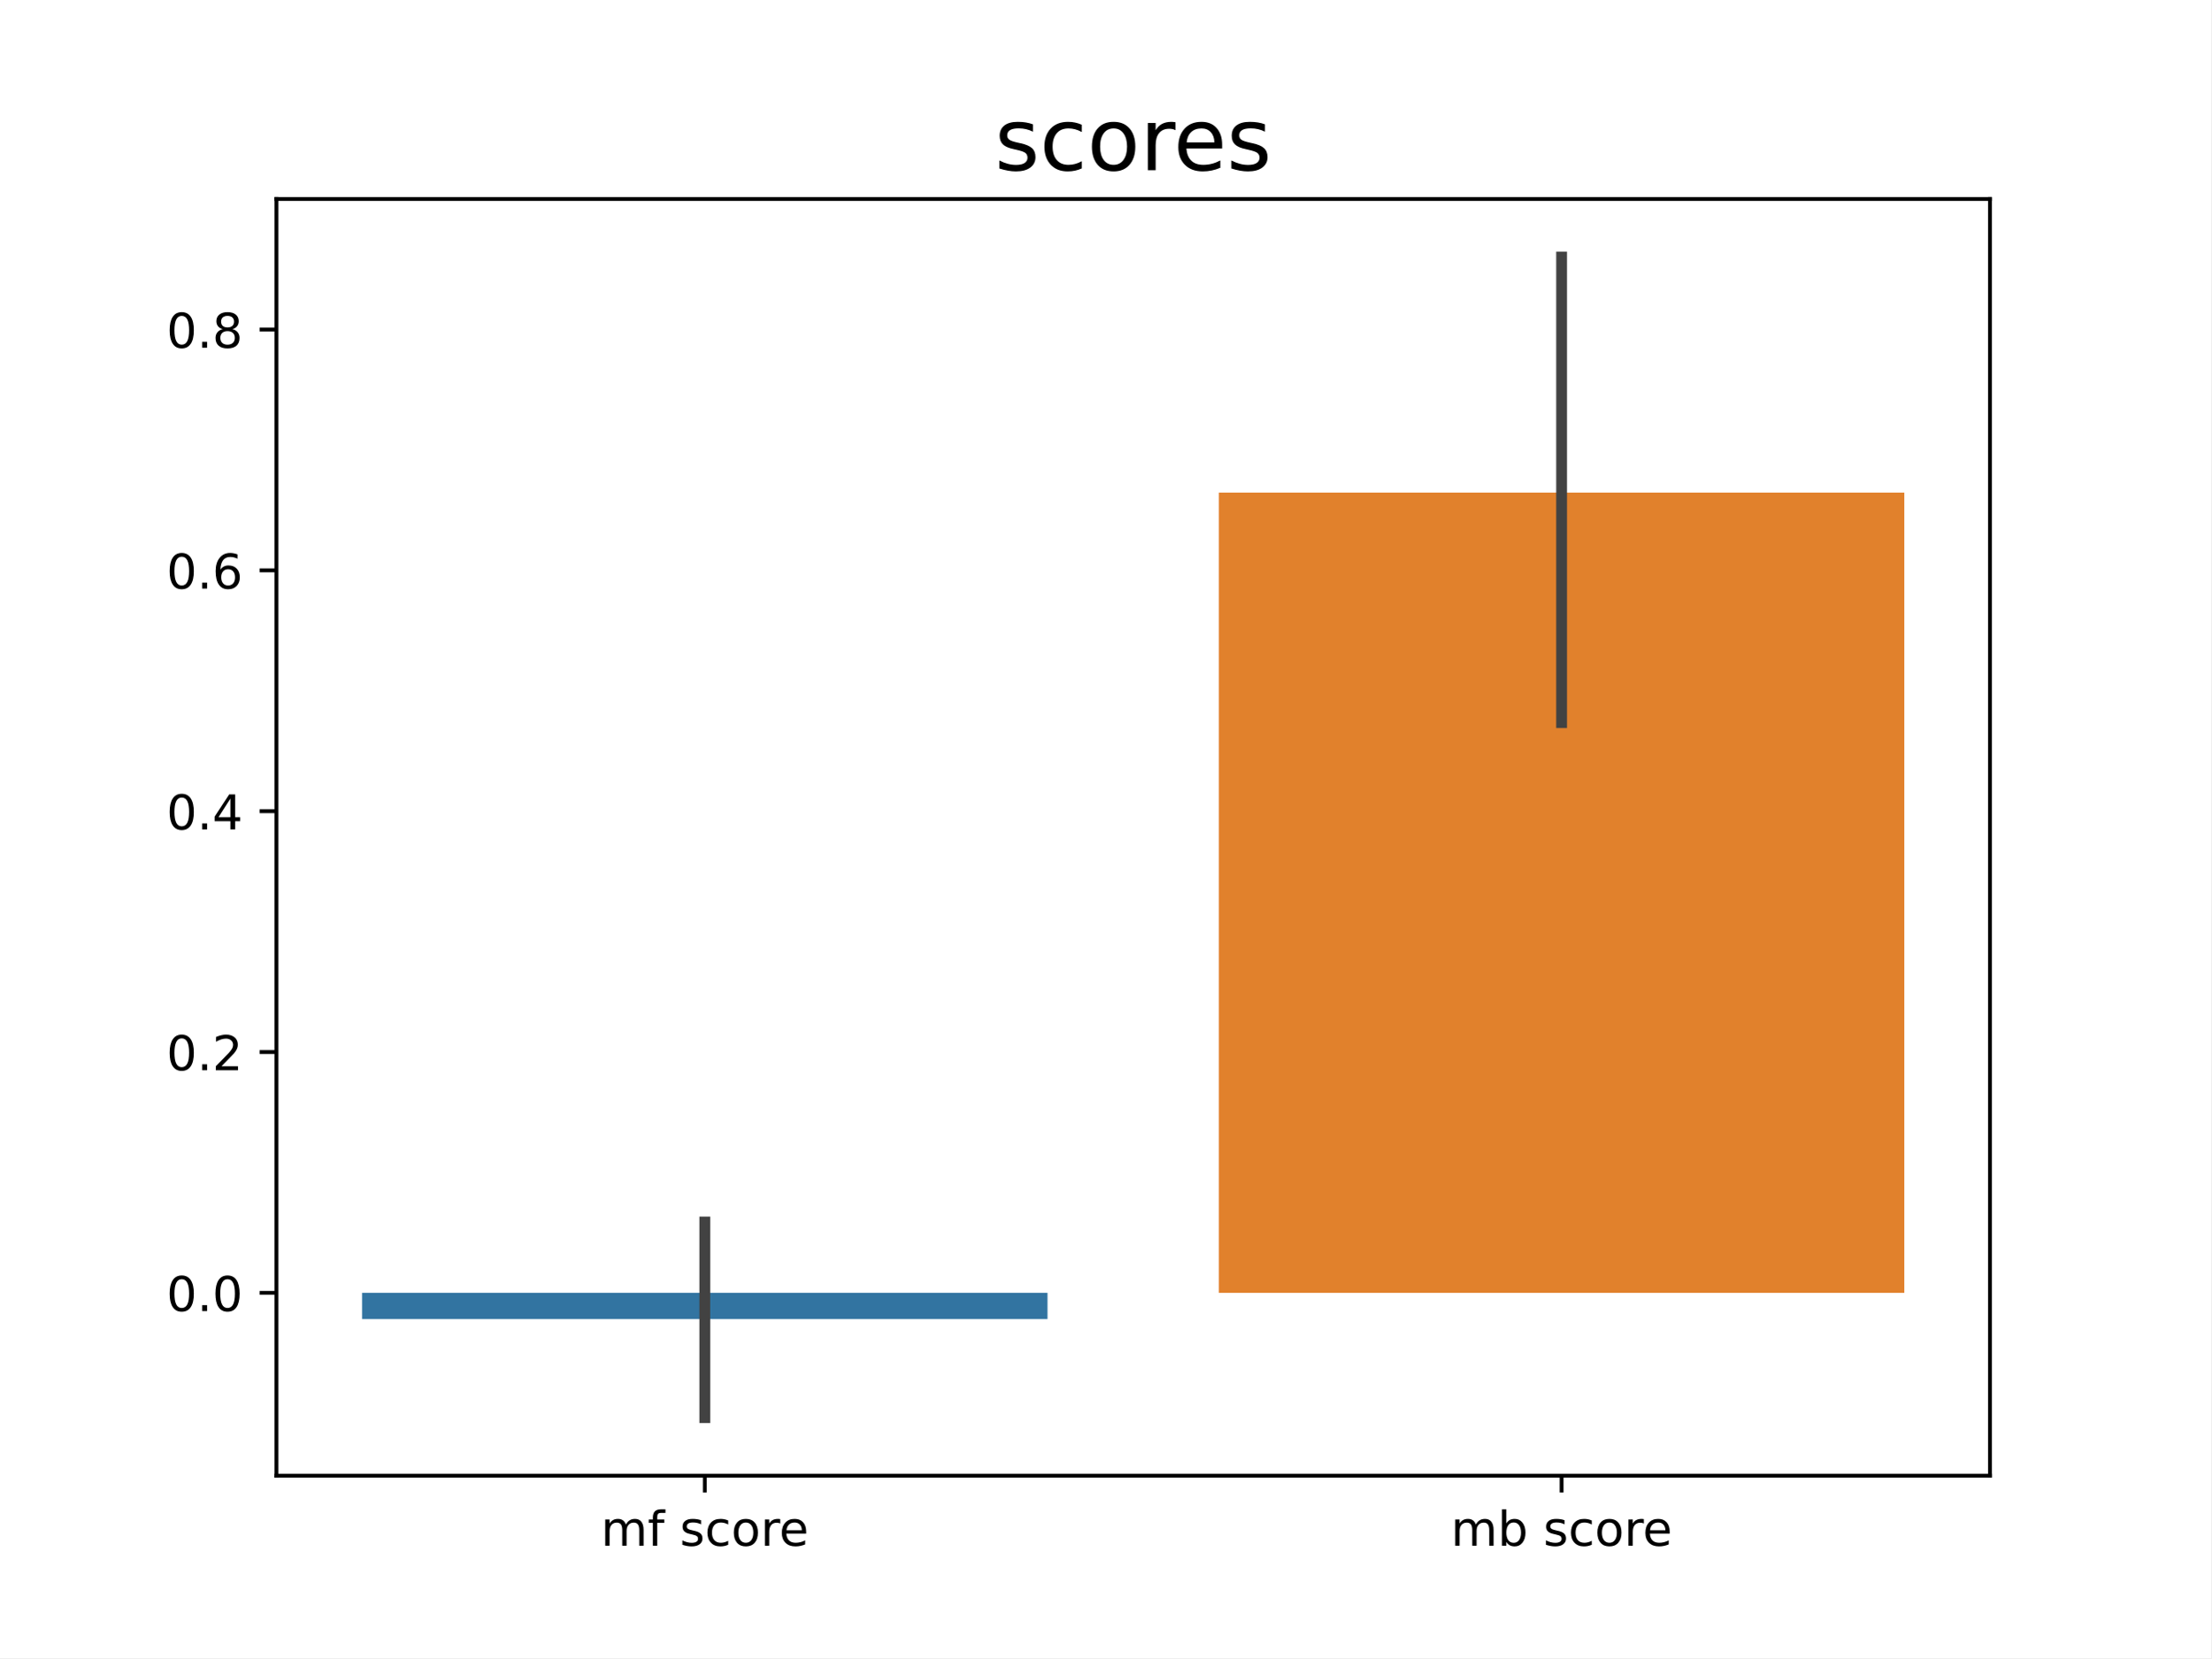
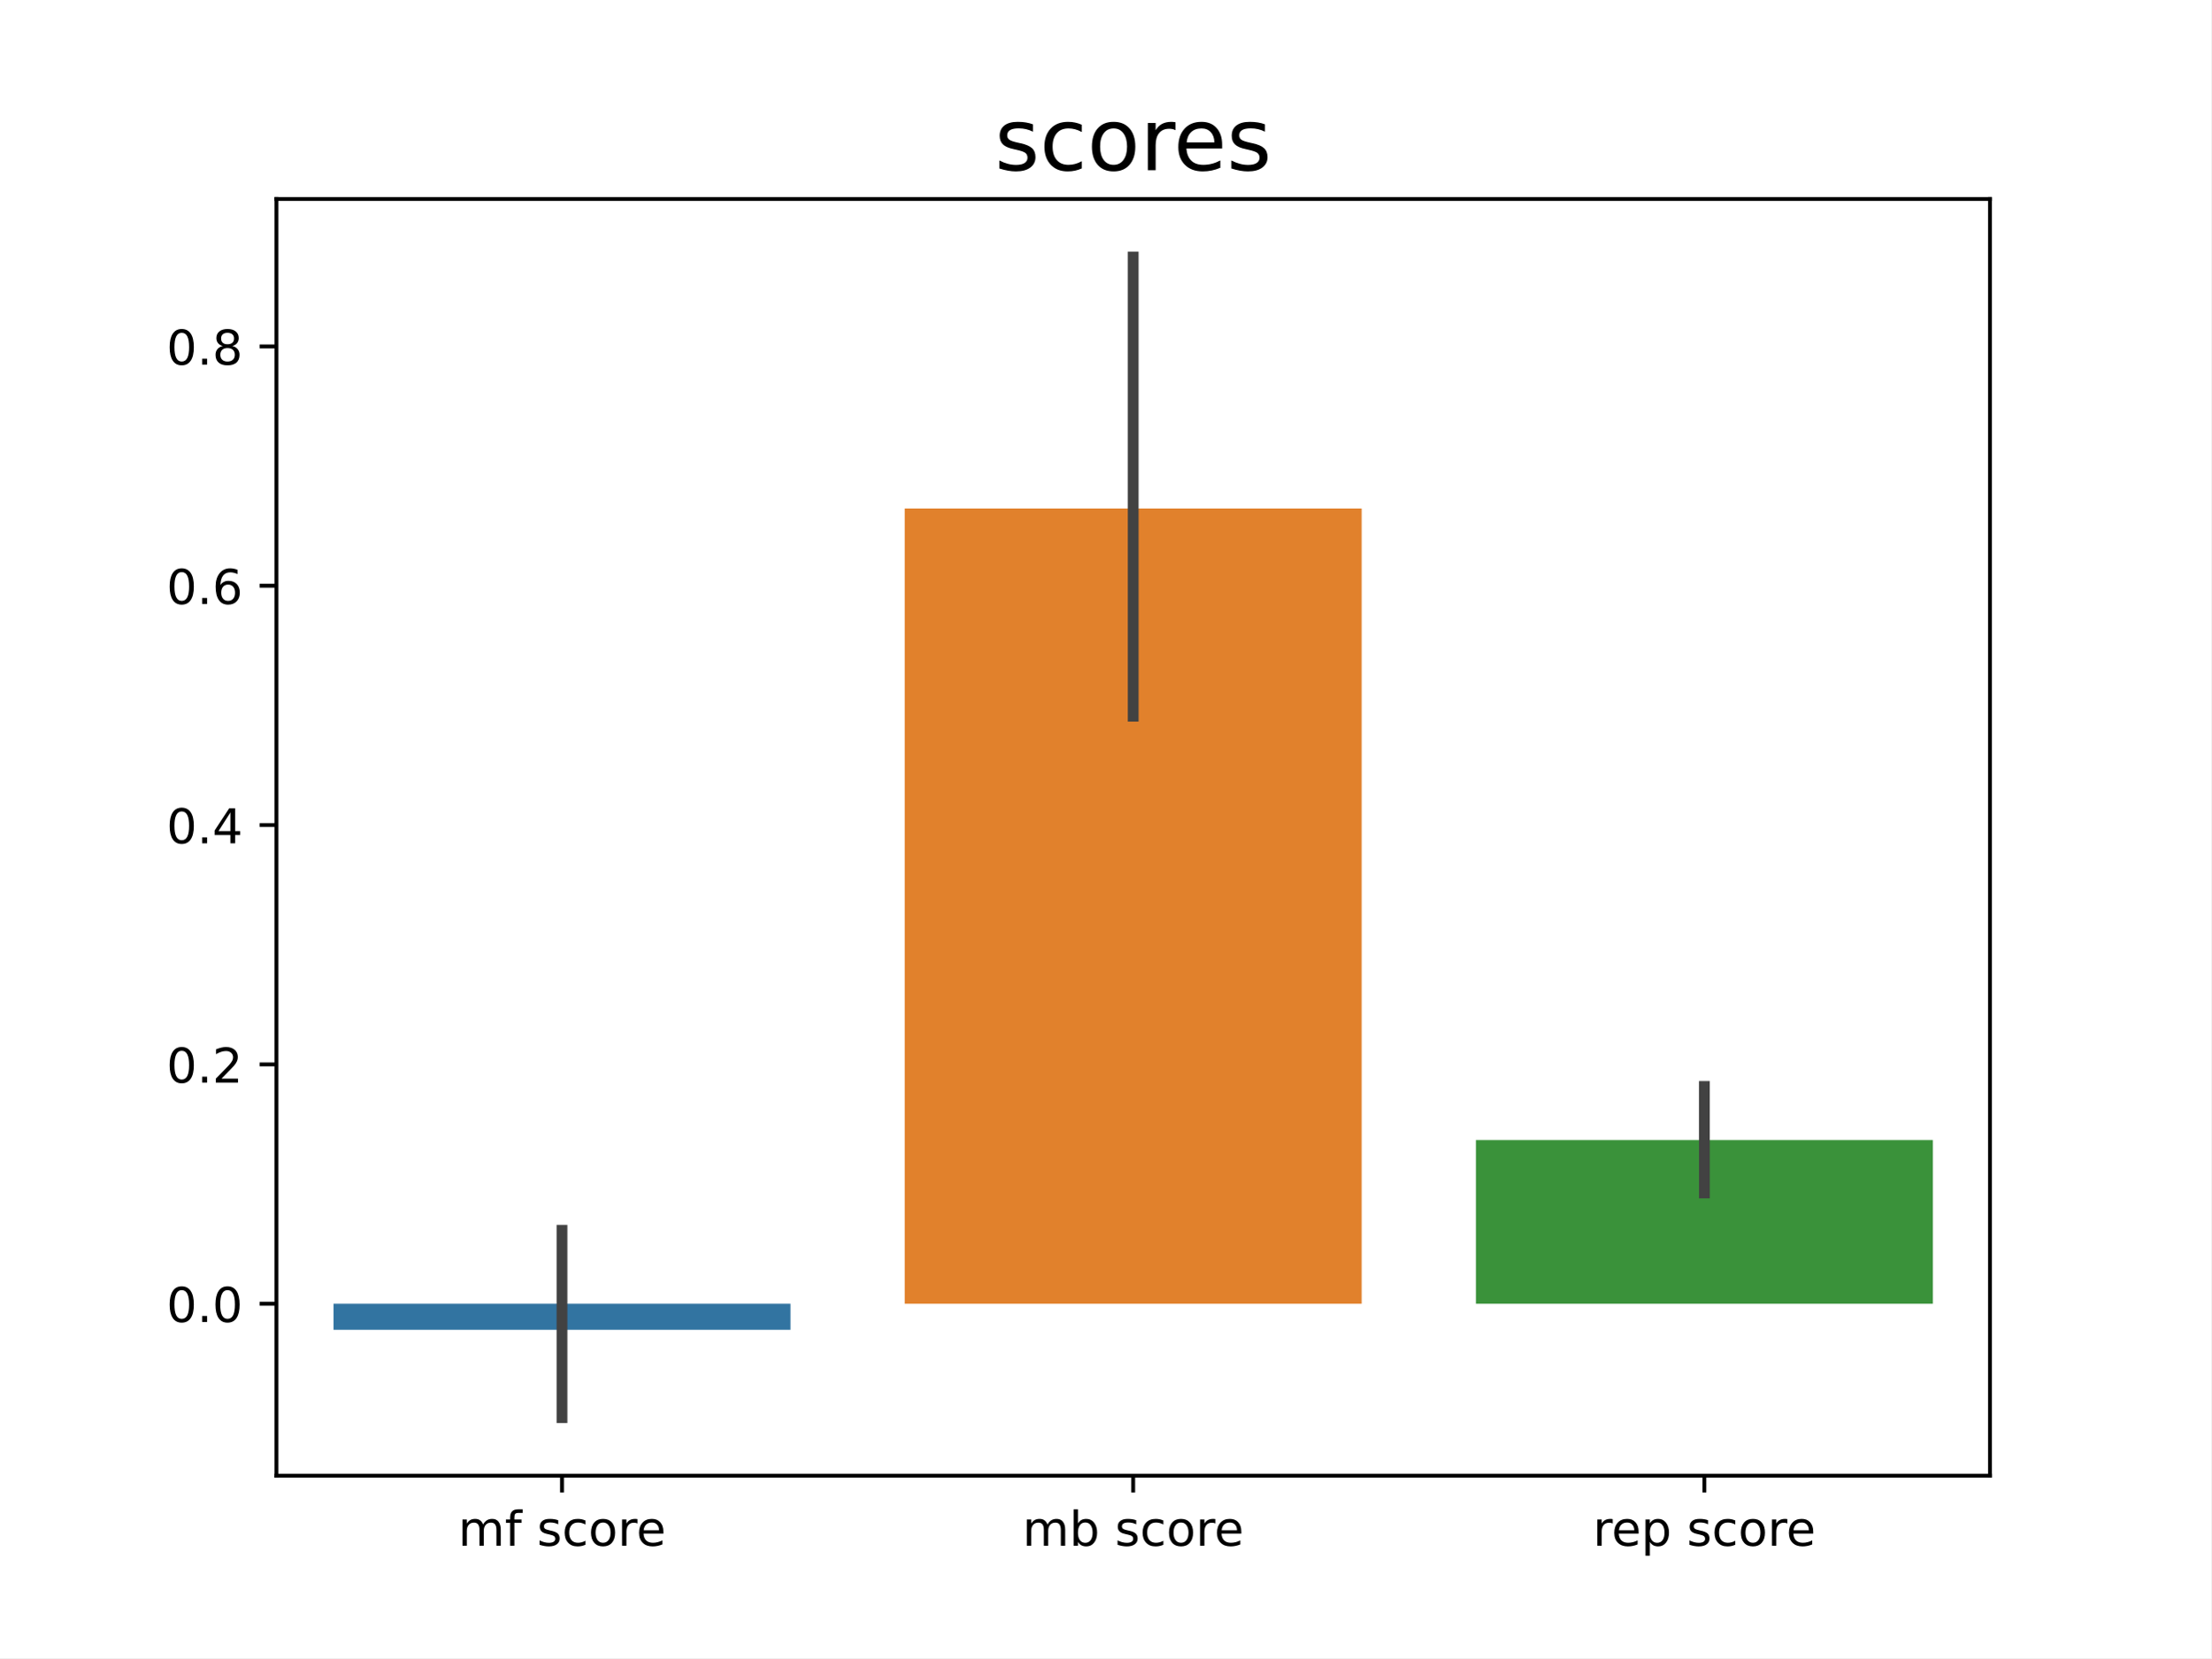
<svg xmlns="http://www.w3.org/2000/svg" xmlns:xlink="http://www.w3.org/1999/xlink" width="460.8pt" height="345.6pt" viewBox="0 0 460.8 345.6" version="1.1">
  <defs>
    <style type="text/css">*{stroke-linejoin: round; stroke-linecap: butt}</style>
  </defs>
  <g id="figure_1">
    <g id="patch_1">
      <path d="M 0 345.6  L 460.8 345.6  L 460.8 0  L 0 0  z " style="fill: #ffffff" />
    </g>
    <g id="axes_1">
      <g id="patch_2">
        <path d="M 57.6 307.584  L 414.72 307.584  L 414.72 41.472  L 57.6 41.472  z " style="fill: #ffffff" />
      </g>
      <g id="patch_3">
-         <path d="M 75.456 269.471  L 218.304 269.471  L 218.304 274.933  L 75.456 274.933  z " clip-path="url(#pe29f1e1760)" style="fill: #3274a1" />
+         <path d="M 69.504 271.743  L 164.736 271.743  L 164.736 277.171  L 69.504 277.171  z " clip-path="url(#pf7c14a224b)" style="fill: #3274a1" />
      </g>
      <g id="patch_4">
-         <path d="M 254.016 269.471  L 396.864 269.471  L 396.864 102.675  L 254.016 102.675  z " clip-path="url(#pe29f1e1760)" style="fill: #e1812c" />
+         <path d="M 188.544 271.743  L 283.776 271.743  L 283.776 105.983  L 188.544 105.983  z " clip-path="url(#pf7c14a224b)" style="fill: #e1812c" />
+       </g>
+       <g id="patch_5">
+         <path d="M 307.584 271.743  L 402.816 271.743  L 402.816 237.629  L 307.584 237.629  z " clip-path="url(#pf7c14a224b)" style="fill: #3a923a" />
      </g>
      <g id="matplotlib.axis_1">
        <g id="xtick_1">
          <g id="line2d_1">
            <defs>
-               <path id="m7812852e44" d="M 0 0  L 0 3.5  " style="stroke: #000000; stroke-width: 0.8" />
+               <path id="mbe63ff1251" d="M 0 0  L 0 3.5  " style="stroke: #000000; stroke-width: 0.8" />
            </defs>
            <g>
-               <use xlink:href="#m7812852e44" x="146.88" y="307.584" style="stroke: #000000; stroke-width: 0.8" />
+               <use xlink:href="#mbe63ff1251" x="117.12" y="307.584" style="stroke: #000000; stroke-width: 0.8" />
            </g>
          </g>
          <g id="text_1">
-             <g transform="translate(125.2277 322.1824) scale(0.1 -0.1)">
+             <g transform="translate(95.46766 322.1824) scale(0.1 -0.1)">
              <defs>
                <path id="DejaVuSans-6d" d="M 3328 2828  Q 3544 3216 3844 3400  Q 4144 3584 4550 3584  Q 5097 3584 5394 3201  Q 5691 2819 5691 2113  L 5691 0  L 5113 0  L 5113 2094  Q 5113 2597 4934 2840  Q 4756 3084 4391 3084  Q 3944 3084 3684 2787  Q 3425 2491 3425 1978  L 3425 0  L 2847 0  L 2847 2094  Q 2847 2600 2669 2842  Q 2491 3084 2119 3084  Q 1678 3084 1418 2786  Q 1159 2488 1159 1978  L 1159 0  L 581 0  L 581 3500  L 1159 3500  L 1159 2956  Q 1356 3278 1631 3431  Q 1906 3584 2284 3584  Q 2666 3584 2933 3390  Q 3200 3197 3328 2828  z " transform="scale(0.015625)" />
                <path id="DejaVuSans-66" d="M 2375 4863  L 2375 4384  L 1825 4384  Q 1516 4384 1395 4259  Q 1275 4134 1275 3809  L 1275 3500  L 2222 3500  L 2222 3053  L 1275 3053  L 1275 0  L 697 0  L 697 3053  L 147 3053  L 147 3500  L 697 3500  L 697 3744  Q 697 4328 969 4595  Q 1241 4863 1831 4863  L 2375 4863  z " transform="scale(0.015625)" />
                <path id="DejaVuSans-20" transform="scale(0.015625)" />
                <path id="DejaVuSans-73" d="M 2834 3397  L 2834 2853  Q 2591 2978 2328 3040  Q 2066 3103 1784 3103  Q 1356 3103 1142 2972  Q 928 2841 928 2578  Q 928 2378 1081 2264  Q 1234 2150 1697 2047  L 1894 2003  Q 2506 1872 2764 1633  Q 3022 1394 3022 966  Q 3022 478 2636 193  Q 2250 -91 1575 -91  Q 1294 -91 989 -36  Q 684 19 347 128  L 347 722  Q 666 556 975 473  Q 1284 391 1588 391  Q 1994 391 2212 530  Q 2431 669 2431 922  Q 2431 1156 2273 1281  Q 2116 1406 1581 1522  L 1381 1569  Q 847 1681 609 1914  Q 372 2147 372 2553  Q 372 3047 722 3315  Q 1072 3584 1716 3584  Q 2034 3584 2315 3537  Q 2597 3491 2834 3397  z " transform="scale(0.015625)" />
                <path id="DejaVuSans-63" d="M 3122 3366  L 3122 2828  Q 2878 2963 2633 3030  Q 2388 3097 2138 3097  Q 1578 3097 1268 2742  Q 959 2388 959 1747  Q 959 1106 1268 751  Q 1578 397 2138 397  Q 2388 397 2633 464  Q 2878 531 3122 666  L 3122 134  Q 2881 22 2623 -34  Q 2366 -91 2075 -91  Q 1284 -91 818 406  Q 353 903 353 1747  Q 353 2603 823 3093  Q 1294 3584 2113 3584  Q 2378 3584 2631 3529  Q 2884 3475 3122 3366  z " transform="scale(0.015625)" />
                <path id="DejaVuSans-6f" d="M 1959 3097  Q 1497 3097 1228 2736  Q 959 2375 959 1747  Q 959 1119 1226 758  Q 1494 397 1959 397  Q 2419 397 2687 759  Q 2956 1122 2956 1747  Q 2956 2369 2687 2733  Q 2419 3097 1959 3097  z M 1959 3584  Q 2709 3584 3137 3096  Q 3566 2609 3566 1747  Q 3566 888 3137 398  Q 2709 -91 1959 -91  Q 1206 -91 779 398  Q 353 888 353 1747  Q 353 2609 779 3096  Q 1206 3584 1959 3584  z " transform="scale(0.015625)" />
                <path id="DejaVuSans-72" d="M 2631 2963  Q 2534 3019 2420 3045  Q 2306 3072 2169 3072  Q 1681 3072 1420 2755  Q 1159 2438 1159 1844  L 1159 0  L 581 0  L 581 3500  L 1159 3500  L 1159 2956  Q 1341 3275 1631 3429  Q 1922 3584 2338 3584  Q 2397 3584 2469 3576  Q 2541 3569 2628 3553  L 2631 2963  z " transform="scale(0.015625)" />
                <path id="DejaVuSans-65" d="M 3597 1894  L 3597 1613  L 953 1613  Q 991 1019 1311 708  Q 1631 397 2203 397  Q 2534 397 2845 478  Q 3156 559 3463 722  L 3463 178  Q 3153 47 2828 -22  Q 2503 -91 2169 -91  Q 1331 -91 842 396  Q 353 884 353 1716  Q 353 2575 817 3079  Q 1281 3584 2069 3584  Q 2775 3584 3186 3129  Q 3597 2675 3597 1894  z M 3022 2063  Q 3016 2534 2758 2815  Q 2500 3097 2075 3097  Q 1594 3097 1305 2825  Q 1016 2553 972 2059  L 3022 2063  z " transform="scale(0.015625)" />
              </defs>
              <use xlink:href="#DejaVuSans-6d" />
              <use xlink:href="#DejaVuSans-66" transform="translate(97.41211 0)" />
              <use xlink:href="#DejaVuSans-20" transform="translate(132.6172 0)" />
              <use xlink:href="#DejaVuSans-73" transform="translate(164.4043 0)" />
              <use xlink:href="#DejaVuSans-63" transform="translate(216.5039 0)" />
              <use xlink:href="#DejaVuSans-6f" transform="translate(271.4844 0)" />
              <use xlink:href="#DejaVuSans-72" transform="translate(332.666 0)" />
              <use xlink:href="#DejaVuSans-65" transform="translate(371.5293 0)" />
            </g>
          </g>
        </g>
        <g id="xtick_2">
          <g id="line2d_2">
            <g>
-               <use xlink:href="#m7812852e44" x="325.44" y="307.584" style="stroke: #000000; stroke-width: 0.8" />
+               <use xlink:href="#mbe63ff1251" x="236.16" y="307.584" style="stroke: #000000; stroke-width: 0.8" />
            </g>
          </g>
          <g id="text_2">
-             <g transform="translate(302.3736 322.1824) scale(0.1 -0.1)">
+             <g transform="translate(213.0936 322.1824) scale(0.1 -0.1)">
              <defs>
                <path id="DejaVuSans-62" d="M 3116 1747  Q 3116 2381 2855 2742  Q 2594 3103 2138 3103  Q 1681 3103 1420 2742  Q 1159 2381 1159 1747  Q 1159 1113 1420 752  Q 1681 391 2138 391  Q 2594 391 2855 752  Q 3116 1113 3116 1747  z M 1159 2969  Q 1341 3281 1617 3432  Q 1894 3584 2278 3584  Q 2916 3584 3314 3078  Q 3713 2572 3713 1747  Q 3713 922 3314 415  Q 2916 -91 2278 -91  Q 1894 -91 1617 61  Q 1341 213 1159 525  L 1159 0  L 581 0  L 581 4863  L 1159 4863  L 1159 2969  z " transform="scale(0.015625)" />
              </defs>
              <use xlink:href="#DejaVuSans-6d" />
              <use xlink:href="#DejaVuSans-62" transform="translate(97.41211 0)" />
              <use xlink:href="#DejaVuSans-20" transform="translate(160.8887 0)" />
              <use xlink:href="#DejaVuSans-73" transform="translate(192.6758 0)" />
              <use xlink:href="#DejaVuSans-63" transform="translate(244.7754 0)" />
              <use xlink:href="#DejaVuSans-6f" transform="translate(299.7559 0)" />
              <use xlink:href="#DejaVuSans-72" transform="translate(360.9375 0)" />
              <use xlink:href="#DejaVuSans-65" transform="translate(399.8008 0)" />
            </g>
          </g>
        </g>
+         <g id="xtick_3">
+           <g id="line2d_3">
+             <g>
+               <use xlink:href="#mbe63ff1251" x="355.2" y="307.584" style="stroke: #000000; stroke-width: 0.8" />
+             </g>
+           </g>
+           <g id="text_3">
+             <g transform="translate(331.9844 322.1824) scale(0.1 -0.1)">
+               <defs>
+                 <path id="DejaVuSans-70" d="M 1159 525  L 1159 -1331  L 581 -1331  L 581 3500  L 1159 3500  L 1159 2969  Q 1341 3281 1617 3432  Q 1894 3584 2278 3584  Q 2916 3584 3314 3078  Q 3713 2572 3713 1747  Q 3713 922 3314 415  Q 2916 -91 2278 -91  Q 1894 -91 1617 61  Q 1341 213 1159 525  z M 3116 1747  Q 3116 2381 2855 2742  Q 2594 3103 2138 3103  Q 1681 3103 1420 2742  Q 1159 2381 1159 1747  Q 1159 1113 1420 752  Q 1681 391 2138 391  Q 2594 391 2855 752  Q 3116 1113 3116 1747  z " transform="scale(0.015625)" />
+               </defs>
+               <use xlink:href="#DejaVuSans-72" />
+               <use xlink:href="#DejaVuSans-65" transform="translate(38.86328 0)" />
+               <use xlink:href="#DejaVuSans-70" transform="translate(100.3867 0)" />
+               <use xlink:href="#DejaVuSans-20" transform="translate(163.8633 0)" />
+               <use xlink:href="#DejaVuSans-73" transform="translate(195.6504 0)" />
+               <use xlink:href="#DejaVuSans-63" transform="translate(247.75 0)" />
+               <use xlink:href="#DejaVuSans-6f" transform="translate(302.7305 0)" />
+               <use xlink:href="#DejaVuSans-72" transform="translate(363.9121 0)" />
+               <use xlink:href="#DejaVuSans-65" transform="translate(402.7754 0)" />
+             </g>
+           </g>
+         </g>
      </g>
      <g id="matplotlib.axis_2">
        <g id="ytick_1">
-           <g id="line2d_3">
+           <g id="line2d_4">
            <defs>
-               <path id="ma83a8dffb5" d="M 0 0  L -3.5 0  " style="stroke: #000000; stroke-width: 0.8" />
+               <path id="m031c41f558" d="M 0 0  L -3.5 0  " style="stroke: #000000; stroke-width: 0.8" />
            </defs>
            <g>
-               <use xlink:href="#ma83a8dffb5" x="57.6" y="269.471" style="stroke: #000000; stroke-width: 0.8" />
-             </g>
-           </g>
-           <g id="text_3">
-             <g transform="translate(34.69687 273.2703) scale(0.1 -0.1)">
+               <use xlink:href="#m031c41f558" x="57.6" y="271.743" style="stroke: #000000; stroke-width: 0.8" />
+             </g>
+           </g>
+           <g id="text_4">
+             <g transform="translate(34.69687 275.5426) scale(0.1 -0.1)">
              <defs>
                <path id="DejaVuSans-30" d="M 2034 4250  Q 1547 4250 1301 3770  Q 1056 3291 1056 2328  Q 1056 1369 1301 889  Q 1547 409 2034 409  Q 2525 409 2770 889  Q 3016 1369 3016 2328  Q 3016 3291 2770 3770  Q 2525 4250 2034 4250  z M 2034 4750  Q 2819 4750 3233 4129  Q 3647 3509 3647 2328  Q 3647 1150 3233 529  Q 2819 -91 2034 -91  Q 1250 -91 836 529  Q 422 1150 422 2328  Q 422 3509 836 4129  Q 1250 4750 2034 4750  z " transform="scale(0.015625)" />
                <path id="DejaVuSans-2e" d="M 684 794  L 1344 794  L 1344 0  L 684 0  L 684 794  z " transform="scale(0.015625)" />
              </defs>
              <use xlink:href="#DejaVuSans-30" />
              <use xlink:href="#DejaVuSans-2e" transform="translate(63.62305 0)" />
              <use xlink:href="#DejaVuSans-30" transform="translate(95.41016 0)" />
            </g>
          </g>
        </g>
        <g id="ytick_2">
-           <g id="line2d_4">
-             <g>
-               <use xlink:href="#ma83a8dffb5" x="57.6" y="219.272" style="stroke: #000000; stroke-width: 0.8" />
-             </g>
-           </g>
-           <g id="text_4">
-             <g transform="translate(34.69687 223.0716) scale(0.1 -0.1)">
+           <g id="line2d_5">
+             <g>
+               <use xlink:href="#m031c41f558" x="57.6" y="221.856" style="stroke: #000000; stroke-width: 0.8" />
+             </g>
+           </g>
+           <g id="text_5">
+             <g transform="translate(34.69687 225.6555) scale(0.1 -0.1)">
              <defs>
                <path id="DejaVuSans-32" d="M 1228 531  L 3431 531  L 3431 0  L 469 0  L 469 531  Q 828 903 1448 1529  Q 2069 2156 2228 2338  Q 2531 2678 2651 2914  Q 2772 3150 2772 3378  Q 2772 3750 2511 3984  Q 2250 4219 1831 4219  Q 1534 4219 1204 4116  Q 875 4013 500 3803  L 500 4441  Q 881 4594 1212 4672  Q 1544 4750 1819 4750  Q 2544 4750 2975 4387  Q 3406 4025 3406 3419  Q 3406 3131 3298 2873  Q 3191 2616 2906 2266  Q 2828 2175 2409 1742  Q 1991 1309 1228 531  z " transform="scale(0.015625)" />
              </defs>
              <use xlink:href="#DejaVuSans-30" />
              <use xlink:href="#DejaVuSans-2e" transform="translate(63.62305 0)" />
              <use xlink:href="#DejaVuSans-32" transform="translate(95.41016 0)" />
            </g>
          </g>
        </g>
        <g id="ytick_3">
-           <g id="line2d_5">
-             <g>
-               <use xlink:href="#ma83a8dffb5" x="57.6" y="169.074" style="stroke: #000000; stroke-width: 0.8" />
-             </g>
-           </g>
-           <g id="text_5">
-             <g transform="translate(34.69687 172.873) scale(0.1 -0.1)">
+           <g id="line2d_6">
+             <g>
+               <use xlink:href="#m031c41f558" x="57.6" y="171.969" style="stroke: #000000; stroke-width: 0.8" />
+             </g>
+           </g>
+           <g id="text_6">
+             <g transform="translate(34.69687 175.7685) scale(0.1 -0.1)">
              <defs>
                <path id="DejaVuSans-34" d="M 2419 4116  L 825 1625  L 2419 1625  L 2419 4116  z M 2253 4666  L 3047 4666  L 3047 1625  L 3713 1625  L 3713 1100  L 3047 1100  L 3047 0  L 2419 0  L 2419 1100  L 313 1100  L 313 1709  L 2253 4666  z " transform="scale(0.015625)" />
              </defs>
              <use xlink:href="#DejaVuSans-30" />
              <use xlink:href="#DejaVuSans-2e" transform="translate(63.62305 0)" />
              <use xlink:href="#DejaVuSans-34" transform="translate(95.41016 0)" />
            </g>
          </g>
        </g>
        <g id="ytick_4">
-           <g id="line2d_6">
-             <g>
-               <use xlink:href="#ma83a8dffb5" x="57.6" y="118.875" style="stroke: #000000; stroke-width: 0.8" />
-             </g>
-           </g>
-           <g id="text_6">
-             <g transform="translate(34.69687 122.6744) scale(0.1 -0.1)">
+           <g id="line2d_7">
+             <g>
+               <use xlink:href="#m031c41f558" x="57.6" y="122.082" style="stroke: #000000; stroke-width: 0.8" />
+             </g>
+           </g>
+           <g id="text_7">
+             <g transform="translate(34.69687 125.8814) scale(0.1 -0.1)">
              <defs>
                <path id="DejaVuSans-36" d="M 2113 2584  Q 1688 2584 1439 2293  Q 1191 2003 1191 1497  Q 1191 994 1439 701  Q 1688 409 2113 409  Q 2538 409 2786 701  Q 3034 994 3034 1497  Q 3034 2003 2786 2293  Q 2538 2584 2113 2584  z M 3366 4563  L 3366 3988  Q 3128 4100 2886 4159  Q 2644 4219 2406 4219  Q 1781 4219 1451 3797  Q 1122 3375 1075 2522  Q 1259 2794 1537 2939  Q 1816 3084 2150 3084  Q 2853 3084 3261 2657  Q 3669 2231 3669 1497  Q 3669 778 3244 343  Q 2819 -91 2113 -91  Q 1303 -91 875 529  Q 447 1150 447 2328  Q 447 3434 972 4092  Q 1497 4750 2381 4750  Q 2619 4750 2861 4703  Q 3103 4656 3366 4563  z " transform="scale(0.015625)" />
              </defs>
              <use xlink:href="#DejaVuSans-30" />
              <use xlink:href="#DejaVuSans-2e" transform="translate(63.62305 0)" />
              <use xlink:href="#DejaVuSans-36" transform="translate(95.41016 0)" />
            </g>
          </g>
        </g>
        <g id="ytick_5">
-           <g id="line2d_7">
-             <g>
-               <use xlink:href="#ma83a8dffb5" x="57.6" y="68.677" style="stroke: #000000; stroke-width: 0.8" />
-             </g>
-           </g>
-           <g id="text_7">
-             <g transform="translate(34.69687 72.47578) scale(0.1 -0.1)">
+           <g id="line2d_8">
+             <g>
+               <use xlink:href="#m031c41f558" x="57.6" y="72.195" style="stroke: #000000; stroke-width: 0.8" />
+             </g>
+           </g>
+           <g id="text_8">
+             <g transform="translate(34.69687 75.99438) scale(0.1 -0.1)">
              <defs>
                <path id="DejaVuSans-38" d="M 2034 2216  Q 1584 2216 1326 1975  Q 1069 1734 1069 1313  Q 1069 891 1326 650  Q 1584 409 2034 409  Q 2484 409 2743 651  Q 3003 894 3003 1313  Q 3003 1734 2745 1975  Q 2488 2216 2034 2216  z M 1403 2484  Q 997 2584 770 2862  Q 544 3141 544 3541  Q 544 4100 942 4425  Q 1341 4750 2034 4750  Q 2731 4750 3128 4425  Q 3525 4100 3525 3541  Q 3525 3141 3298 2862  Q 3072 2584 2669 2484  Q 3125 2378 3379 2068  Q 3634 1759 3634 1313  Q 3634 634 3220 271  Q 2806 -91 2034 -91  Q 1263 -91 848 271  Q 434 634 434 1313  Q 434 1759 690 2068  Q 947 2378 1403 2484  z M 1172 3481  Q 1172 3119 1398 2916  Q 1625 2713 2034 2713  Q 2441 2713 2670 2916  Q 2900 3119 2900 3481  Q 2900 3844 2670 4047  Q 2441 4250 2034 4250  Q 1625 4250 1398 4047  Q 1172 3844 1172 3481  z " transform="scale(0.015625)" />
              </defs>
              <use xlink:href="#DejaVuSans-30" />
              <use xlink:href="#DejaVuSans-2e" transform="translate(63.62305 0)" />
              <use xlink:href="#DejaVuSans-38" transform="translate(95.41016 0)" />
            </g>
          </g>
        </g>
      </g>
-       <g id="line2d_8">
-         <path d="M 146.88 295.488  L 146.88 254.697  " clip-path="url(#pe29f1e1760)" style="fill: none; stroke: #424242; stroke-width: 2.25; stroke-linecap: square" />
-       </g>
      <g id="line2d_9">
-         <path d="M 325.44 150.625  L 325.44 53.568  " clip-path="url(#pe29f1e1760)" style="fill: none; stroke: #424242; stroke-width: 2.25; stroke-linecap: square" />
-       </g>
-       <g id="patch_5">
+         <path d="M 117.12 295.488  L 117.12 256.444  " clip-path="url(#pf7c14a224b)" style="fill: none; stroke: #424242; stroke-width: 2.25; stroke-linecap: square" />
+       </g>
+       <g id="line2d_10">
+         <path d="M 236.16 149.276  L 236.16 53.568  " clip-path="url(#pf7c14a224b)" style="fill: none; stroke: #424242; stroke-width: 2.25; stroke-linecap: square" />
+       </g>
+       <g id="line2d_11">
+         <path d="M 355.2 248.654  L 355.2 226.448  " clip-path="url(#pf7c14a224b)" style="fill: none; stroke: #424242; stroke-width: 2.25; stroke-linecap: square" />
+       </g>
+       <g id="patch_6">
        <path d="M 57.6 307.584  L 57.6 41.472  " style="fill: none; stroke: #000000; stroke-width: 0.8; stroke-linejoin: miter; stroke-linecap: square" />
      </g>
-       <g id="patch_6">
+       <g id="patch_7">
        <path d="M 414.72 307.584  L 414.72 41.472  " style="fill: none; stroke: #000000; stroke-width: 0.8; stroke-linejoin: miter; stroke-linecap: square" />
      </g>
-       <g id="patch_7">
+       <g id="patch_8">
        <path d="M 57.6 307.584  L 414.72 307.584  " style="fill: none; stroke: #000000; stroke-width: 0.8; stroke-linejoin: miter; stroke-linecap: square" />
      </g>
-       <g id="patch_8">
+       <g id="patch_9">
        <path d="M 57.6 41.472  L 414.72 41.472  " style="fill: none; stroke: #000000; stroke-width: 0.8; stroke-linejoin: miter; stroke-linecap: square" />
      </g>
-       <g id="text_8">
+       <g id="text_9">
        <g transform="translate(207.2925 35.472) scale(0.18 -0.18)">
          <use xlink:href="#DejaVuSans-73" />
          <use xlink:href="#DejaVuSans-63" transform="translate(52.09961 0)" />
          <use xlink:href="#DejaVuSans-6f" transform="translate(107.0801 0)" />
          <use xlink:href="#DejaVuSans-72" transform="translate(168.2617 0)" />
          <use xlink:href="#DejaVuSans-65" transform="translate(207.125 0)" />
          <use xlink:href="#DejaVuSans-73" transform="translate(268.6484 0)" />
        </g>
      </g>
    </g>
  </g>
  <defs>
-     <clipPath id="pe29f1e1760">
+     <clipPath id="pf7c14a224b">
      <rect x="57.6" y="41.472" width="357.12" height="266.112" />
    </clipPath>
  </defs>
</svg>
